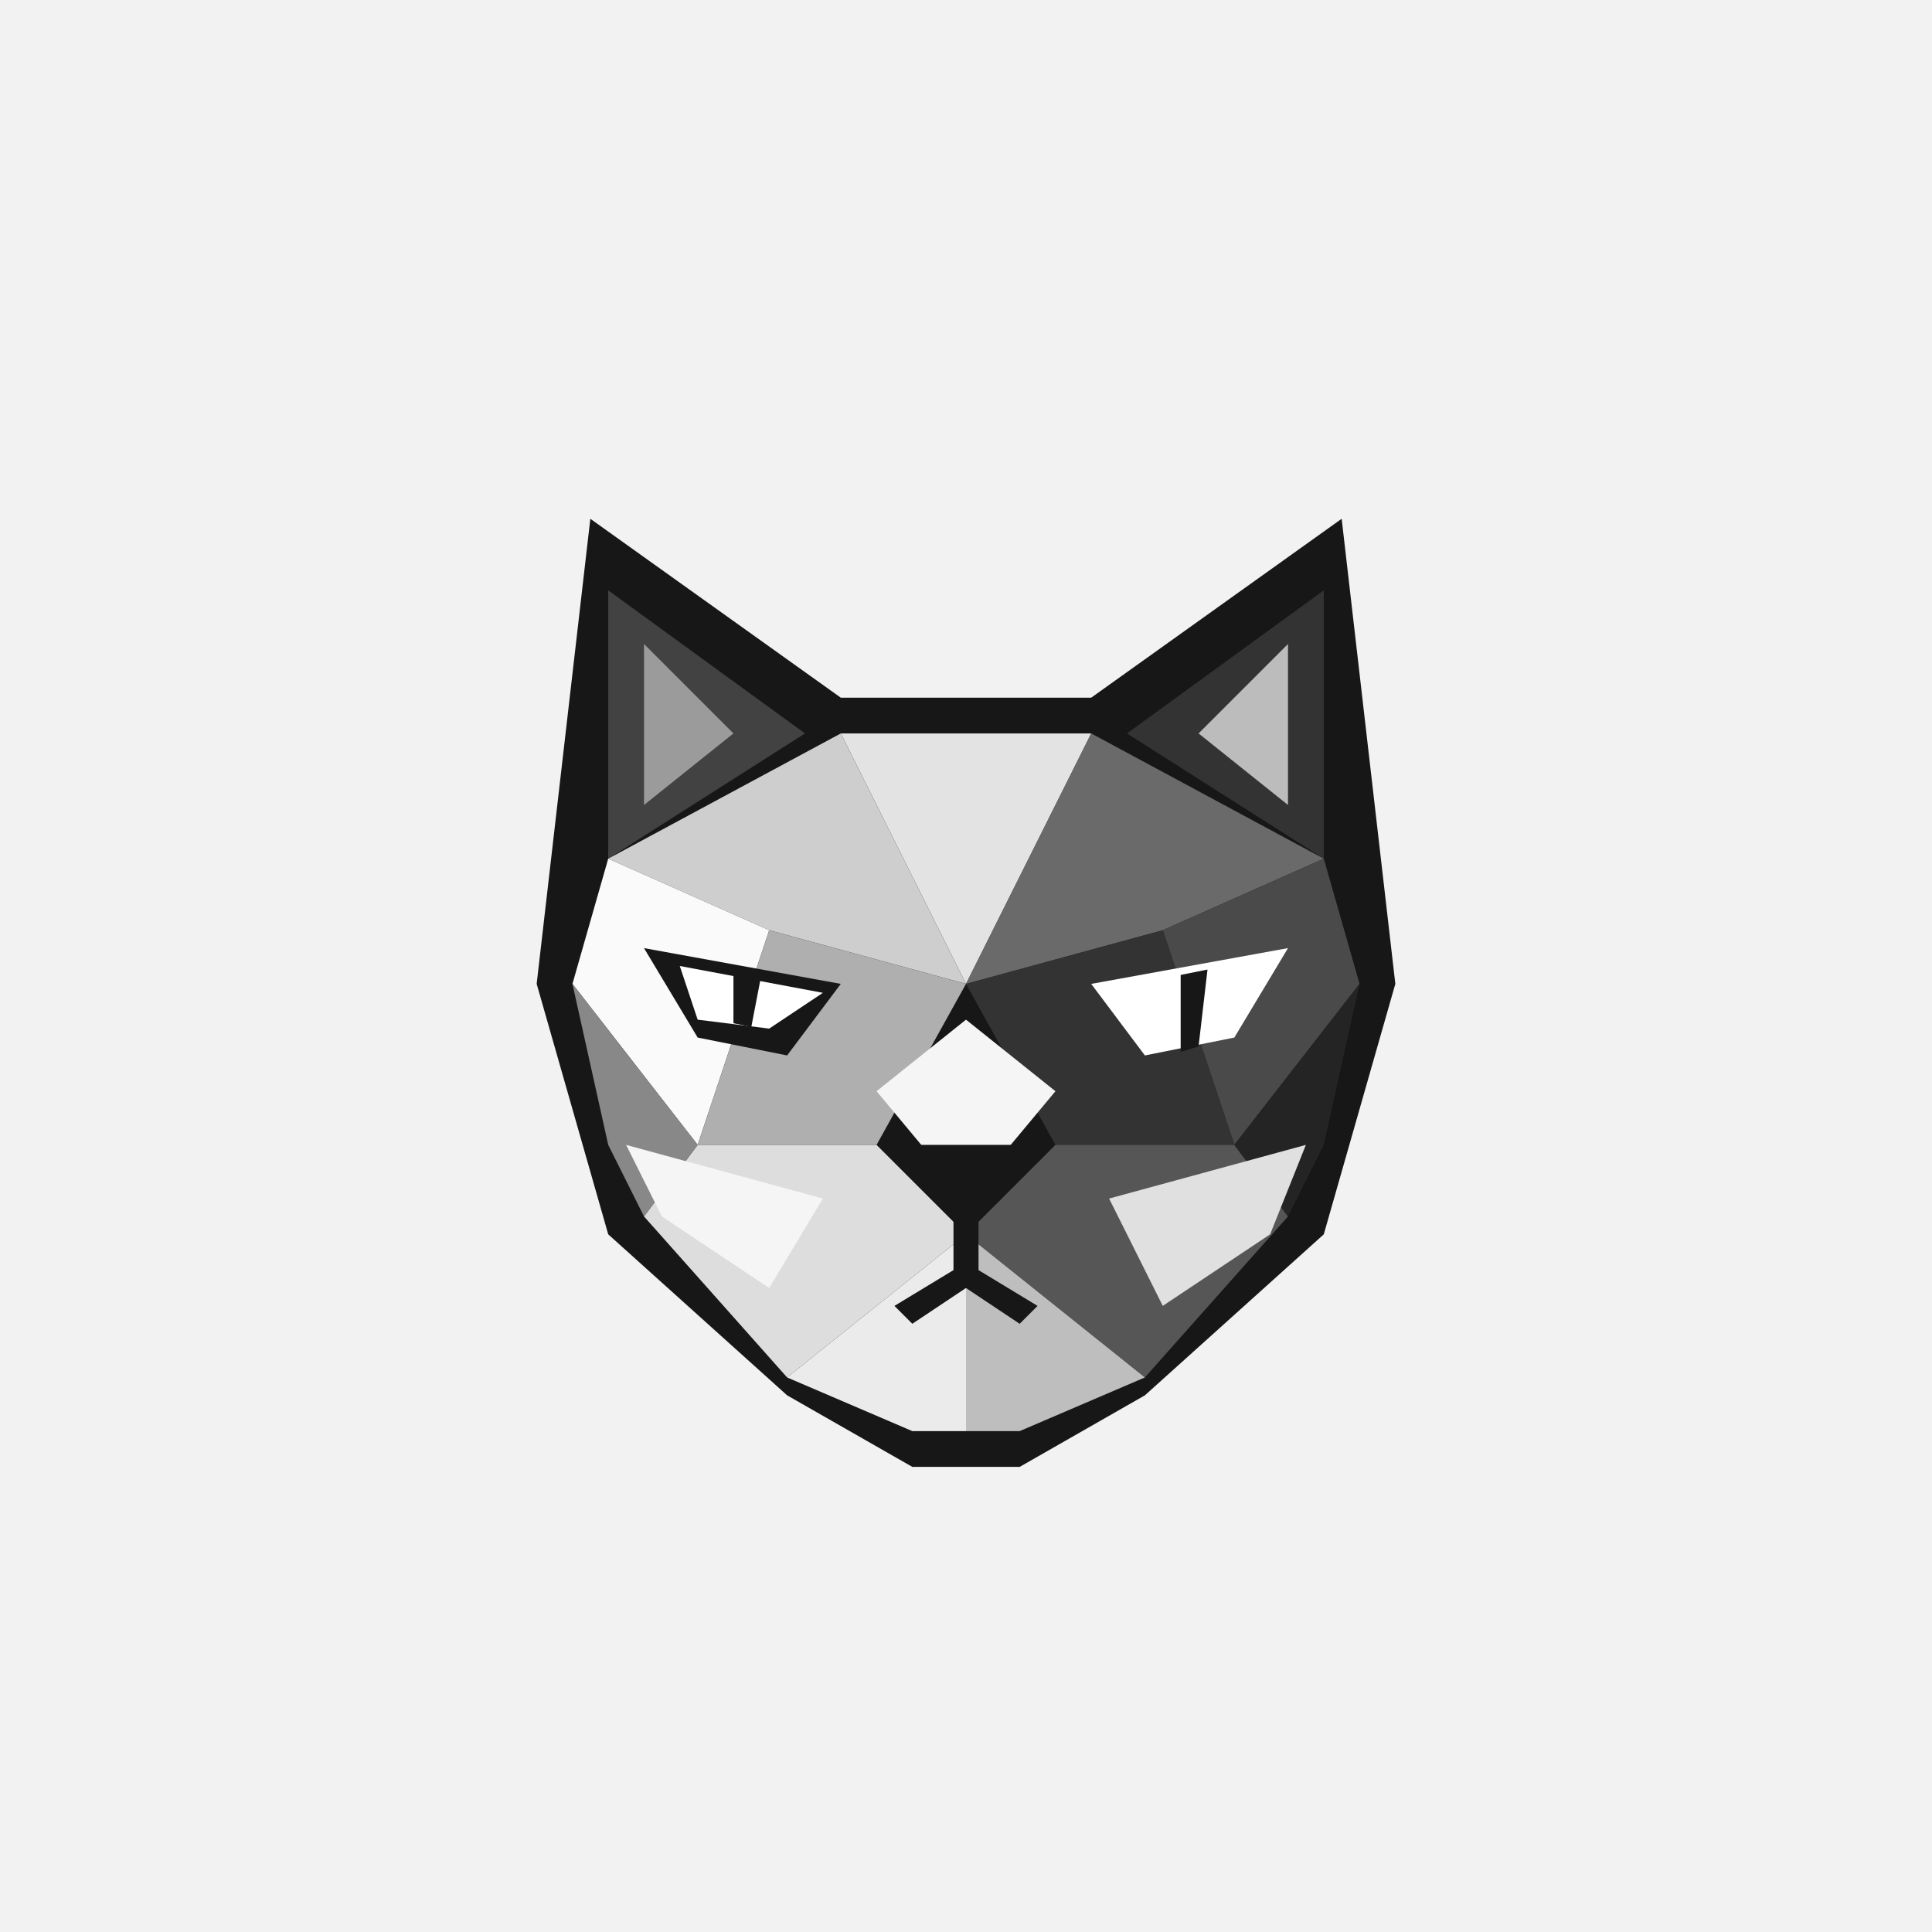
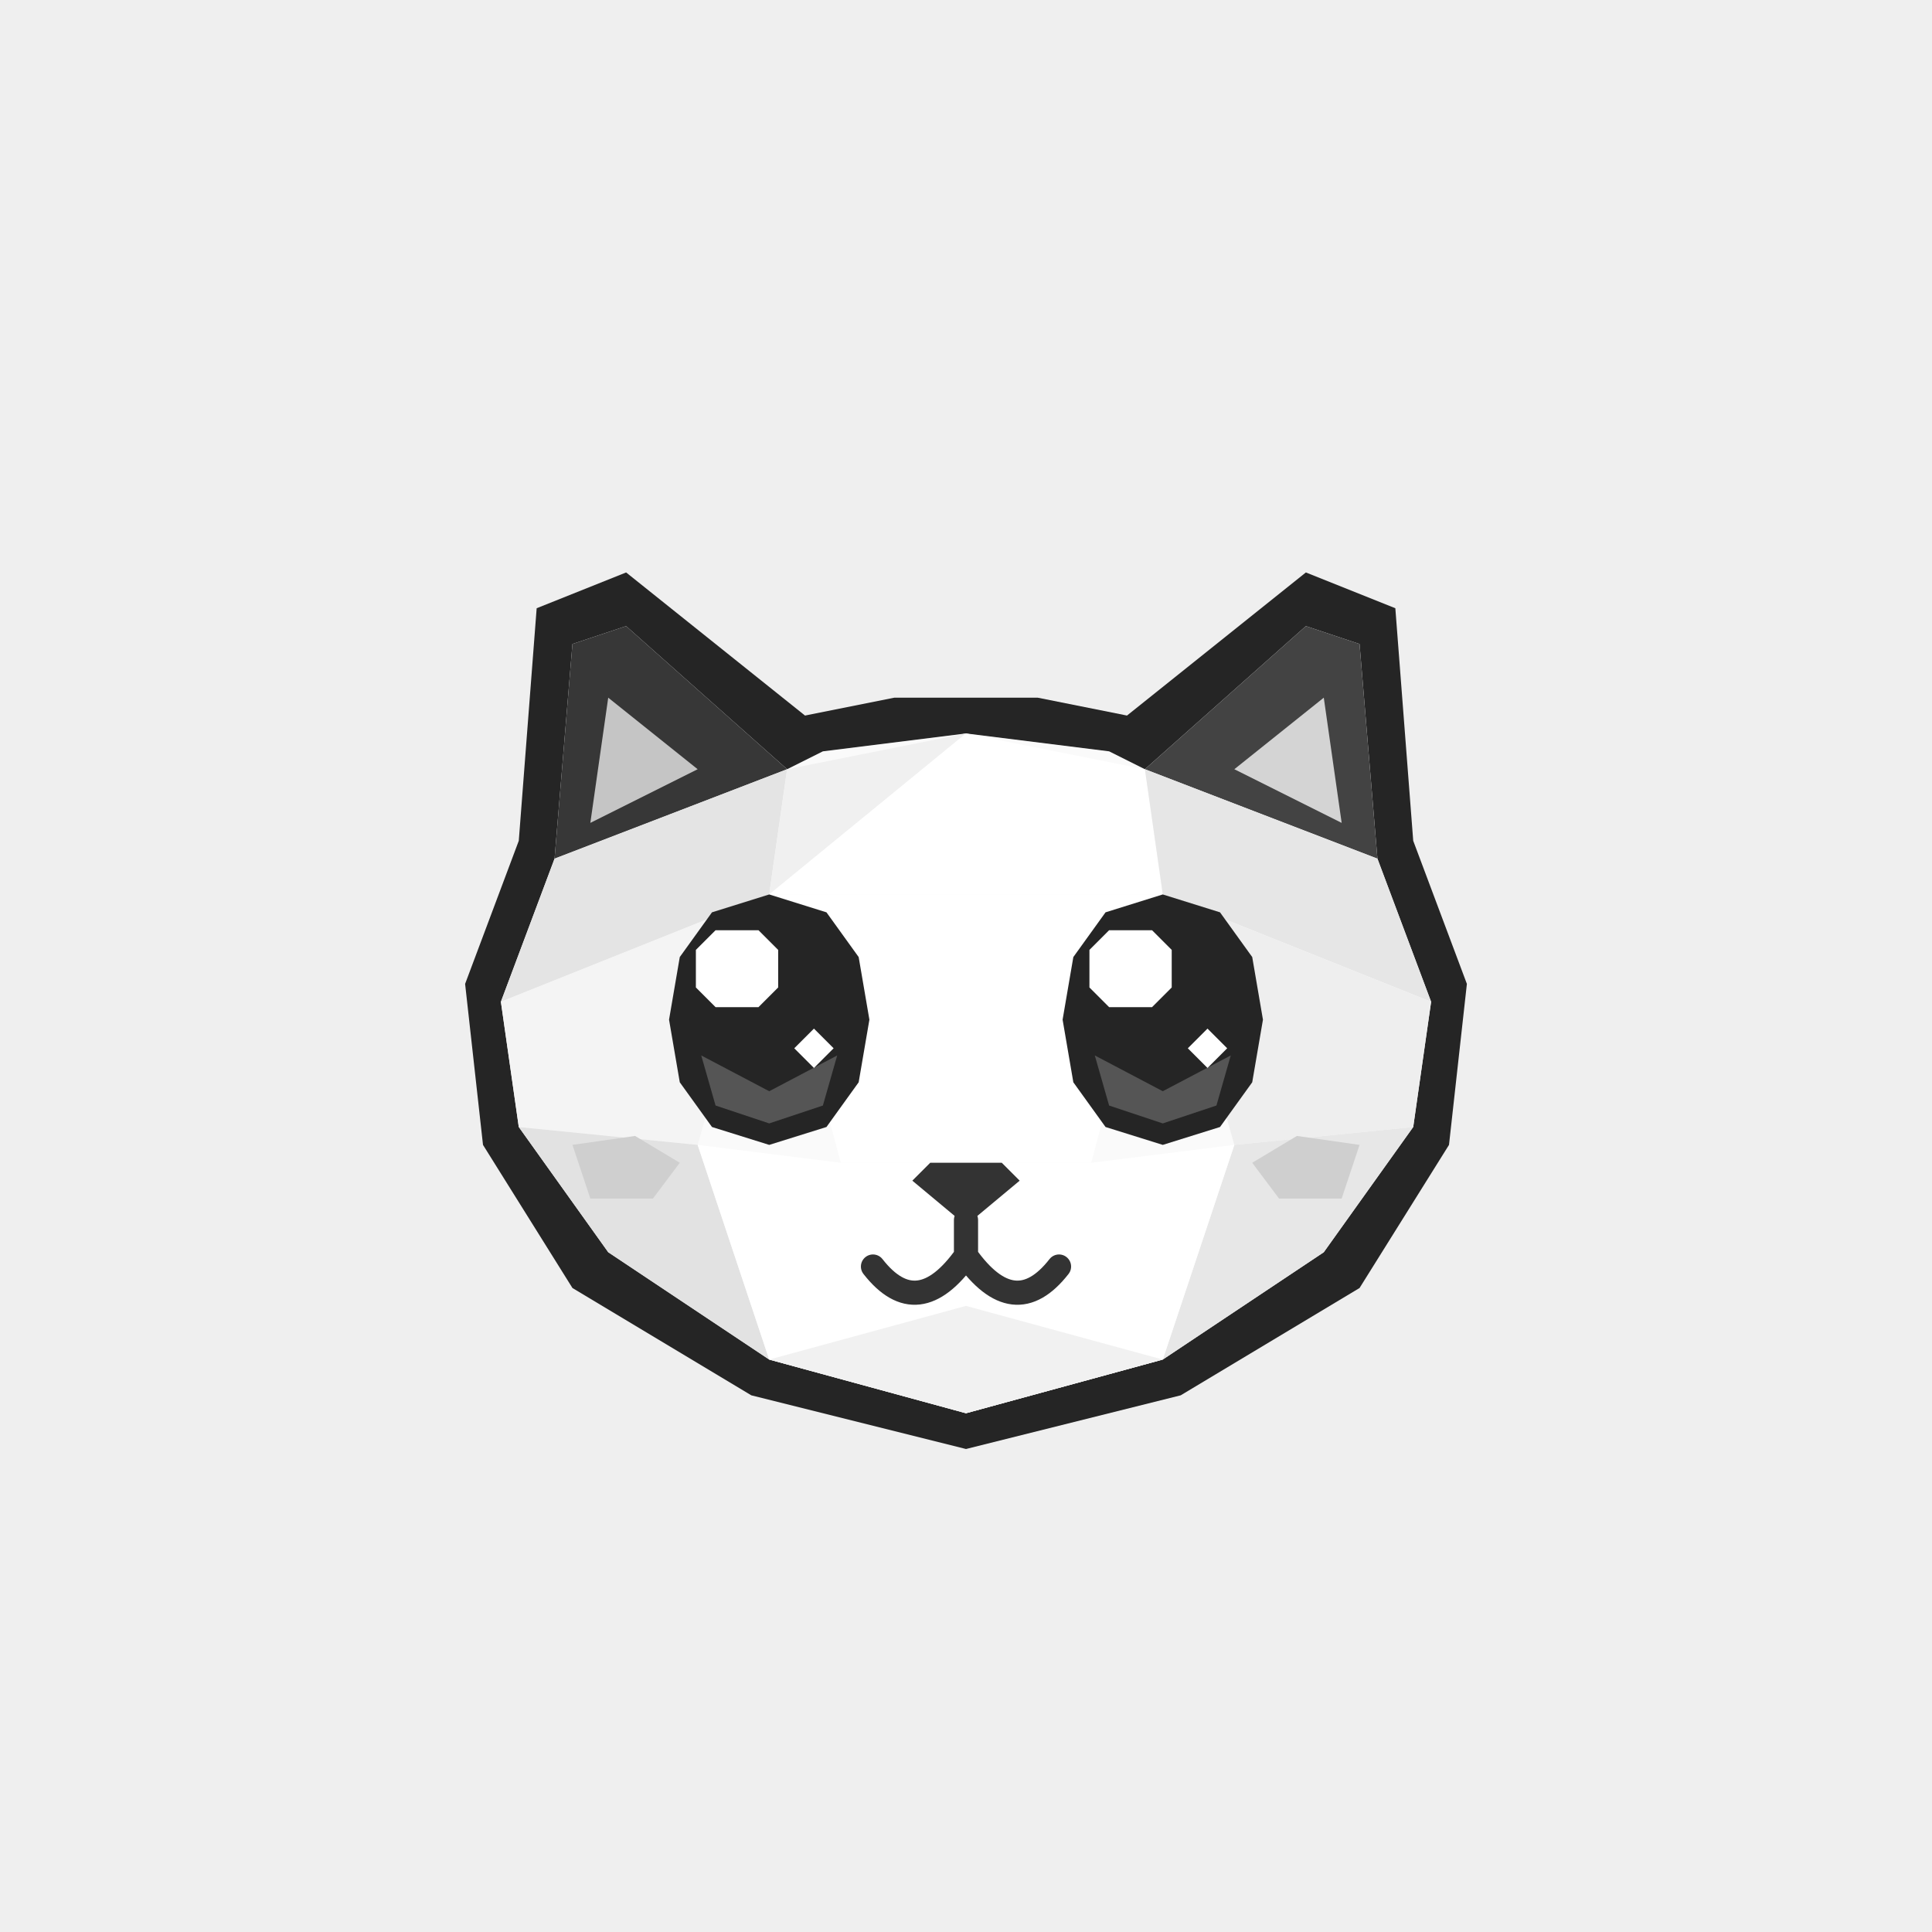
<svg xmlns="http://www.w3.org/2000/svg" viewBox="0 0 108 108" role="img" aria-labelledby="title desc">
  <g id="background">
-     <path fill="#F2F2F2" d="M0,0H108V108H0Z" />
+     <path fill="#EFEFEF" d="M0,0H108V108H0Z" />
  </g>
  <g id="foreground">
-     <path fill="#171717" d="M33,29L47,39H61L75,29L78,55L74,69L64,78L57,82H51L44,78L34,69L30,55Z" />
-     <path fill="#424242" d="M34,33L45,41L34,48Z" />
-     <path fill="#9B9B9B" d="M36,36L41,41L36,45Z" />
-     <path fill="#333333" d="M74,33L63,41L74,48Z" />
-     <path fill="#BCBCBC" d="M72,36L67,41L72,45Z" />
-     <path fill="#E3E3E3" d="M47,41H61L54,55Z" />
-     <path fill="#CECECE" d="M34,48L47,41L54,55L43,52Z" />
-     <path fill="#6A6A6A" d="M61,41L74,48L65,52L54,55Z" />
-     <path fill="#FAFAFA" d="M32,55L34,48L43,52L39,64Z" />
-     <path fill="#4A4A4A" d="M74,48L76,55L69,64L65,52Z" />
-     <path fill="#AFAFAF" d="M43,52L54,55L49,64H39Z" />
-     <path fill="#333333" d="M54,55L65,52L69,64H59Z" />
-     <path fill="#DDDDDD" d="M39,64H49L54,69L44,77L36,68Z" />
-     <path fill="#565656" d="M59,64H69L72,68L64,77L54,69Z" />
-     <path fill="#888888" d="M32,55L39,64L36,68L34,64Z" />
-     <path fill="#242424" d="M76,55L74,64L72,68L69,64Z" />
-     <path fill="#F5F5F5" d="M35,64L46,67L43,72L37,68Z" />
-     <path fill="#E0E0E0" d="M62,67L73,64L71,69L65,73Z" />
-     <path fill="#F5F5F5" d="M49,61L54,57L59,61L54,67Z" />
-     <path fill="#EBEBEB" d="M44,77L54,69V80H51Z" />
-     <path fill="#BEBEBE" d="M54,69L64,77L57,80H54Z" />
-     <path fill="#171717" d="M36,53L47,55L44,59L39,58Z" />
-     <path fill="#FFFFFF" d="M38,54L46,55.5L43,57.5L39,57Z" />
-     <path fill="#171717" d="M41,54.5L42.5,54.8L42,57.4L41,57.2Z" />
-     <path fill="#FFFFFF" d="M61,55L72,53L69,58L64,59Z" />
-     <path fill="#171717" d="M66,54.5L67.5,54.2L67,58.5L66,58.8Z" />
-     <path fill="#171717" d="M50,64H58L54,68Z" />
-     <path fill="#171717" d="M53.3,67H54.7V71L58,73L57,74L54,72L51,74L50,73L53.3,71Z" />
+     <path fill="#252525" d="M30,34L35,32L45,40L50,39H58L63,40L73,32L78,34L79,47L82,55L81,64L76,72L66,78L54,81L42,78L32,72L27,64L26,55L29,47Z" />
+     <path fill="#FAFAFA" d="M32,36L35,35L44,43L46,42L54,41L62,42L64,43L73,35L76,36L77,48L80,56L79,63L74,70L65,76L54,79L43,76L34,70L29,63L28,56L31,48Z" />
+     <path fill="#373737" d="M32,36L35,35L44,43L31,48Z" />
+     <path fill="#434343" d="M73,35L76,36L77,48L64,43Z" />
+     <path fill="#C5C5C5" d="M34,39L39,43L33,46Z" />
+     <path fill="#D4D4D4" d="M74,39L75,46L69,43Z" />
+     <path fill="#E4E4E4" d="M31,48L44,43L43,50L28,56Z" />
+     <path fill="#F0F0F0" d="M44,43L54,41L43,50Z" />
+     <path fill="#FFFFFF" d="M54,41L64,43L65,50H43Z" />
+     <path fill="#E6E6E6" d="M64,43L77,48L80,56L65,50Z" />
+     <path fill="#F4F4F4" d="M28,56L43,50L39,64L29,63Z" />
+     <path fill="#FFFFFF" d="M43,50H65L61,65H47Z" />
+     <path fill="#EEEEEE" d="M65,50L80,56L79,63L69,64Z" />
+     <path fill="#E2E2E2" d="M29,63L39,64L43,76L34,70Z" />
+     <path fill="#E7E7E7" d="M69,64L79,63L74,70L65,76Z" />
+     <path fill="#FFFFFF" d="M39,64L47,65H61L69,64L65,76L54,79L43,76Z" />
+     <path fill="#F1F1F1" d="M43,76L54,73L65,76L54,79Z" />
+     <path fill="#252525" d="M43,50L46.2,51L48,53.5L48.6,57L48,60.5L46.2,63L43,64L39.8,63L38,60.5L37.4,57L38,53.5L39.8,51Z" />
+     <path fill="#252525" d="M65,50L68.2,51L70,53.5L70.6,57L70,60.5L68.2,63L65,64L61.8,63L60,60.5L59.4,57L60,53.5L61.8,51Z" />
+     <path fill="#555555" d="M39.2,59L43,61L46.8,59L46,61.8L43,62.8L40,61.8Z" />
+     <path fill="#555555" d="M61.2,59L65,61L68.8,59L68,61.8L65,62.8L62,61.8Z" />
+     <path fill="#FFFFFF" d="M40,52H42.4L43.5,53.1V55.2L42.4,56.3H40L38.9,55.2V53.1Z" />
+     <path fill="#FFFFFF" d="M62,52H64.4L65.5,53.1V55.2L64.4,56.3H62L60.9,55.2V53.1Z" />
+     <path fill="#FFFFFF" d="M45.5,57.5L46.6,58.6L45.5,59.7L44.4,58.6Z" />
+     <path fill="#FFFFFF" d="M67.5,57.5L68.6,58.6L67.5,59.7L66.4,58.6Z" />
+     <path fill="#CFCFCF" d="M32,64L35.5,63.5L38,65L36.5,67L33,67Z" />
+     <path fill="#CFCFCF" d="M70,65L72.5,63.5L76,64L75,67H71.5Z" />
+     <path fill="#333333" d="M52,65H56L57,66L54,68.5L51,66Z" />
+     <path fill="none" stroke="#333333" stroke-width="1.35" stroke-linecap="round" stroke-linejoin="round" d="M54,68.2V70.2Q51.3,74 48.8,70.8M54,70.2Q56.7,74 59.2,70.8" />
  </g>
  <g id="monochrome" display="none">
-     <path fill="#FFFFFF" fill-rule="evenodd" d="M33,29L47,39H61L75,29L78,55L74,69L64,78L57,82H51L44,78L34,69L30,55Z M36,36L43,42L36,47Z M72,36L65,42L72,47Z M36,53L47,55L44,59L39,58Z M61,55L72,53L69,58L64,59Z M50,64H58L54,68Z M53,70H55V72L58,74L57,75L54,73L51,75L50,74L53,72Z M47,42L54,53L61,42L54,56Z" />
+     <path fill="#FFFFFF" fill-rule="evenodd" d="M30,34L35,32L45,40L50,39H58L63,40L73,32L78,34L79,47L82,55L81,64L76,72L66,78L54,81L42,78L32,72L27,64L26,55L29,47Z M34,39L39,43L33,46Z M74,39L75,46L69,43Z M43,50L46.2,51L48,53.5L48.6,57L48,60.5L46.2,63L43,64L39.8,63L38,60.5L37.4,57L38,53.5L39.8,51Z M65,50L68.2,51L70,53.5L70.6,57L70,60.5L68.2,63L65,64L61.8,63L60,60.5L59.4,57L60,53.5L61.8,51Z M52,65H56L57,66L54,68.5L51,66Z M53.3,68.2H54.7V70Q56.5,72.5 58.65,70.4L59.75,71.2Q57,75.1 54,71.5Q51,75.1 48.25,71.2L49.35,70.4Q51.5,72.5 53.3,70Z" />
+     <path fill="#FFFFFF" d="M40,52H42.4L43.5,53.1V55.2L42.4,56.3H40L38.9,55.2V53.1Z" />
+     <path fill="#FFFFFF" d="M62,52H64.4L65.5,53.1V55.2L64.4,56.3H62L60.9,55.2V53.1Z" />
+     <path fill="#FFFFFF" d="M45.5,57.5L46.6,58.6L45.5,59.7L44.4,58.6Z" />
+     <path fill="#FFFFFF" d="M67.5,57.5L68.6,58.6L67.5,59.7L66.4,58.6Z" />
  </g>
</svg>
